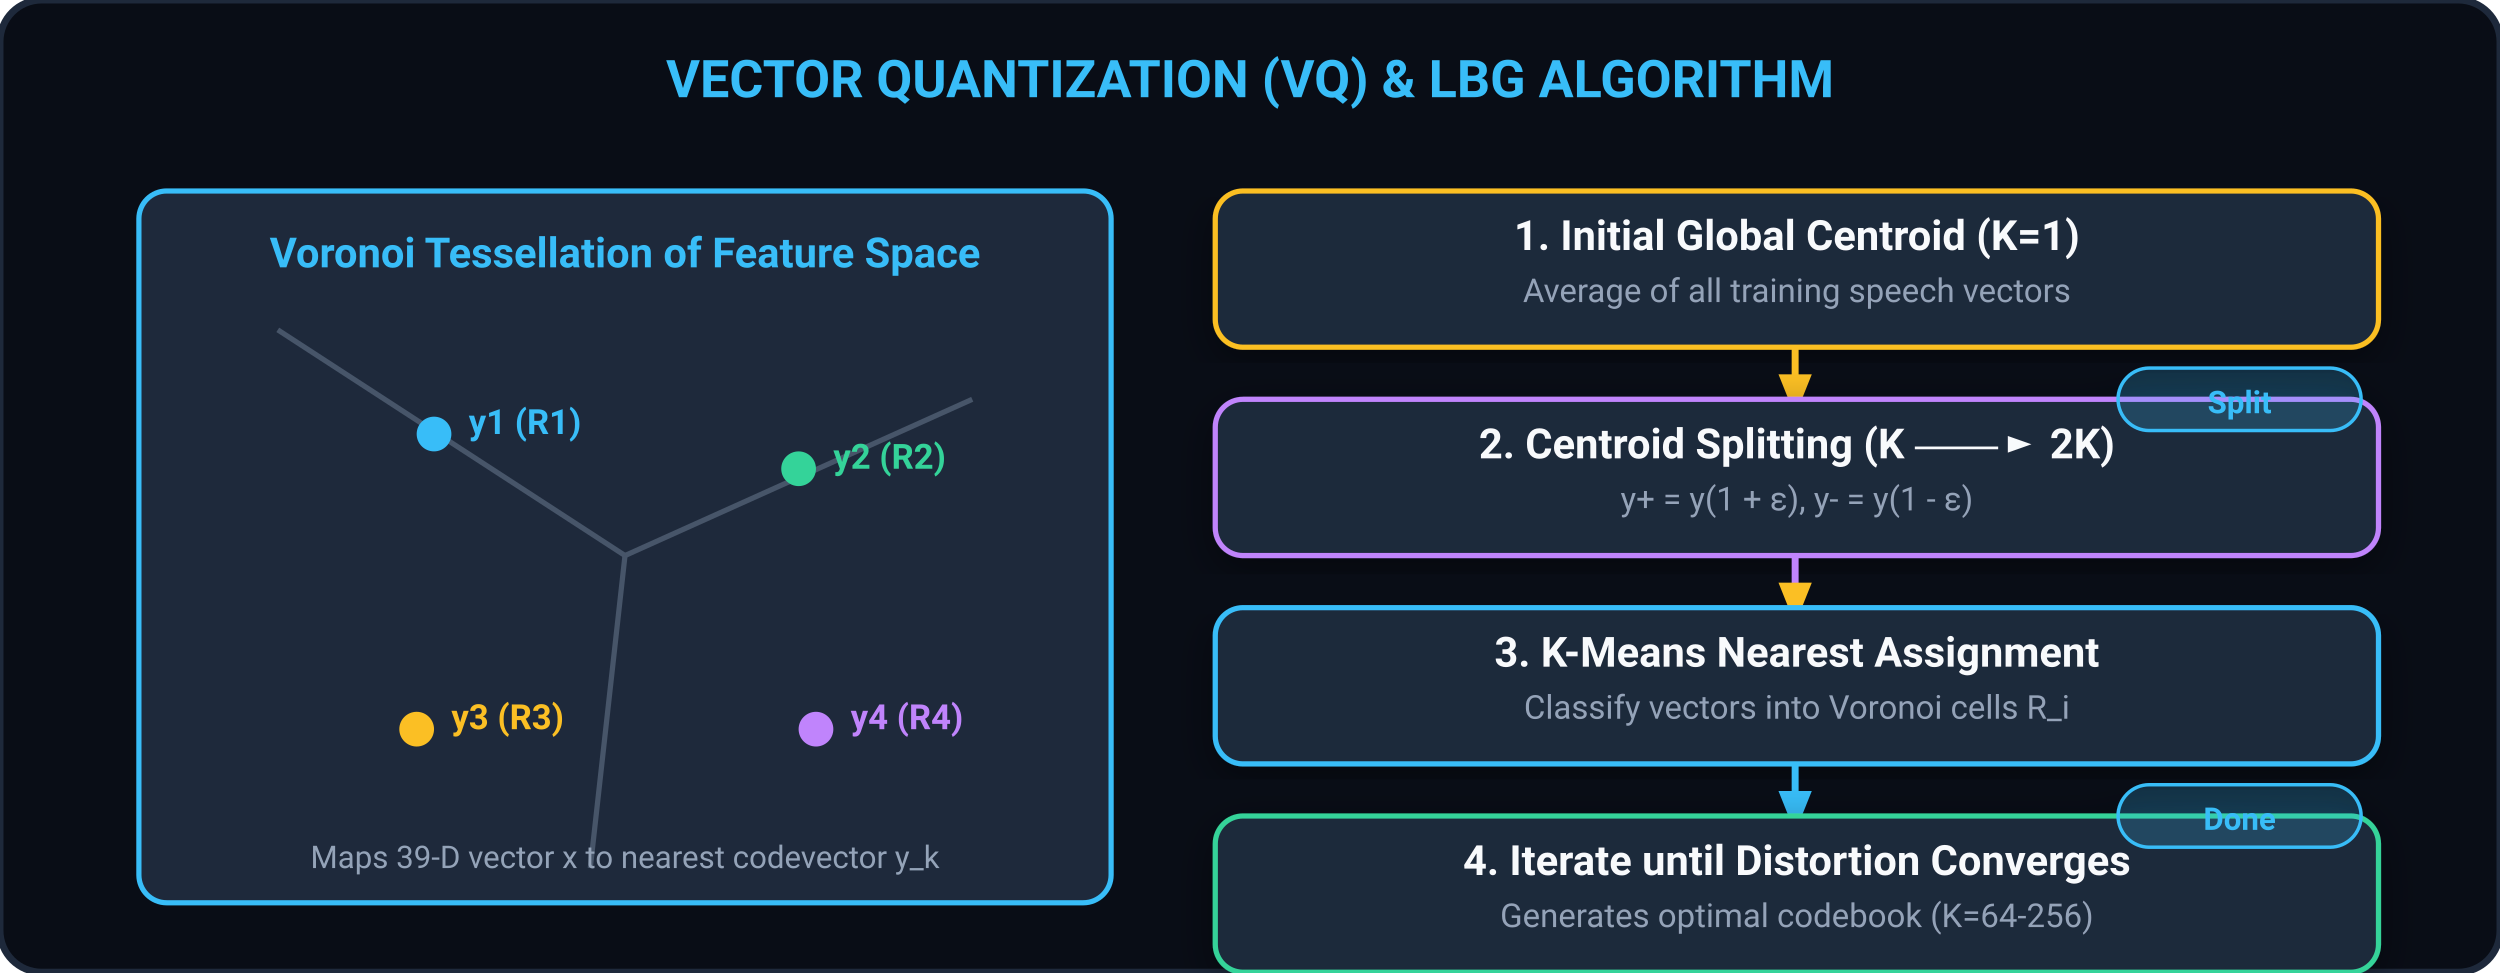
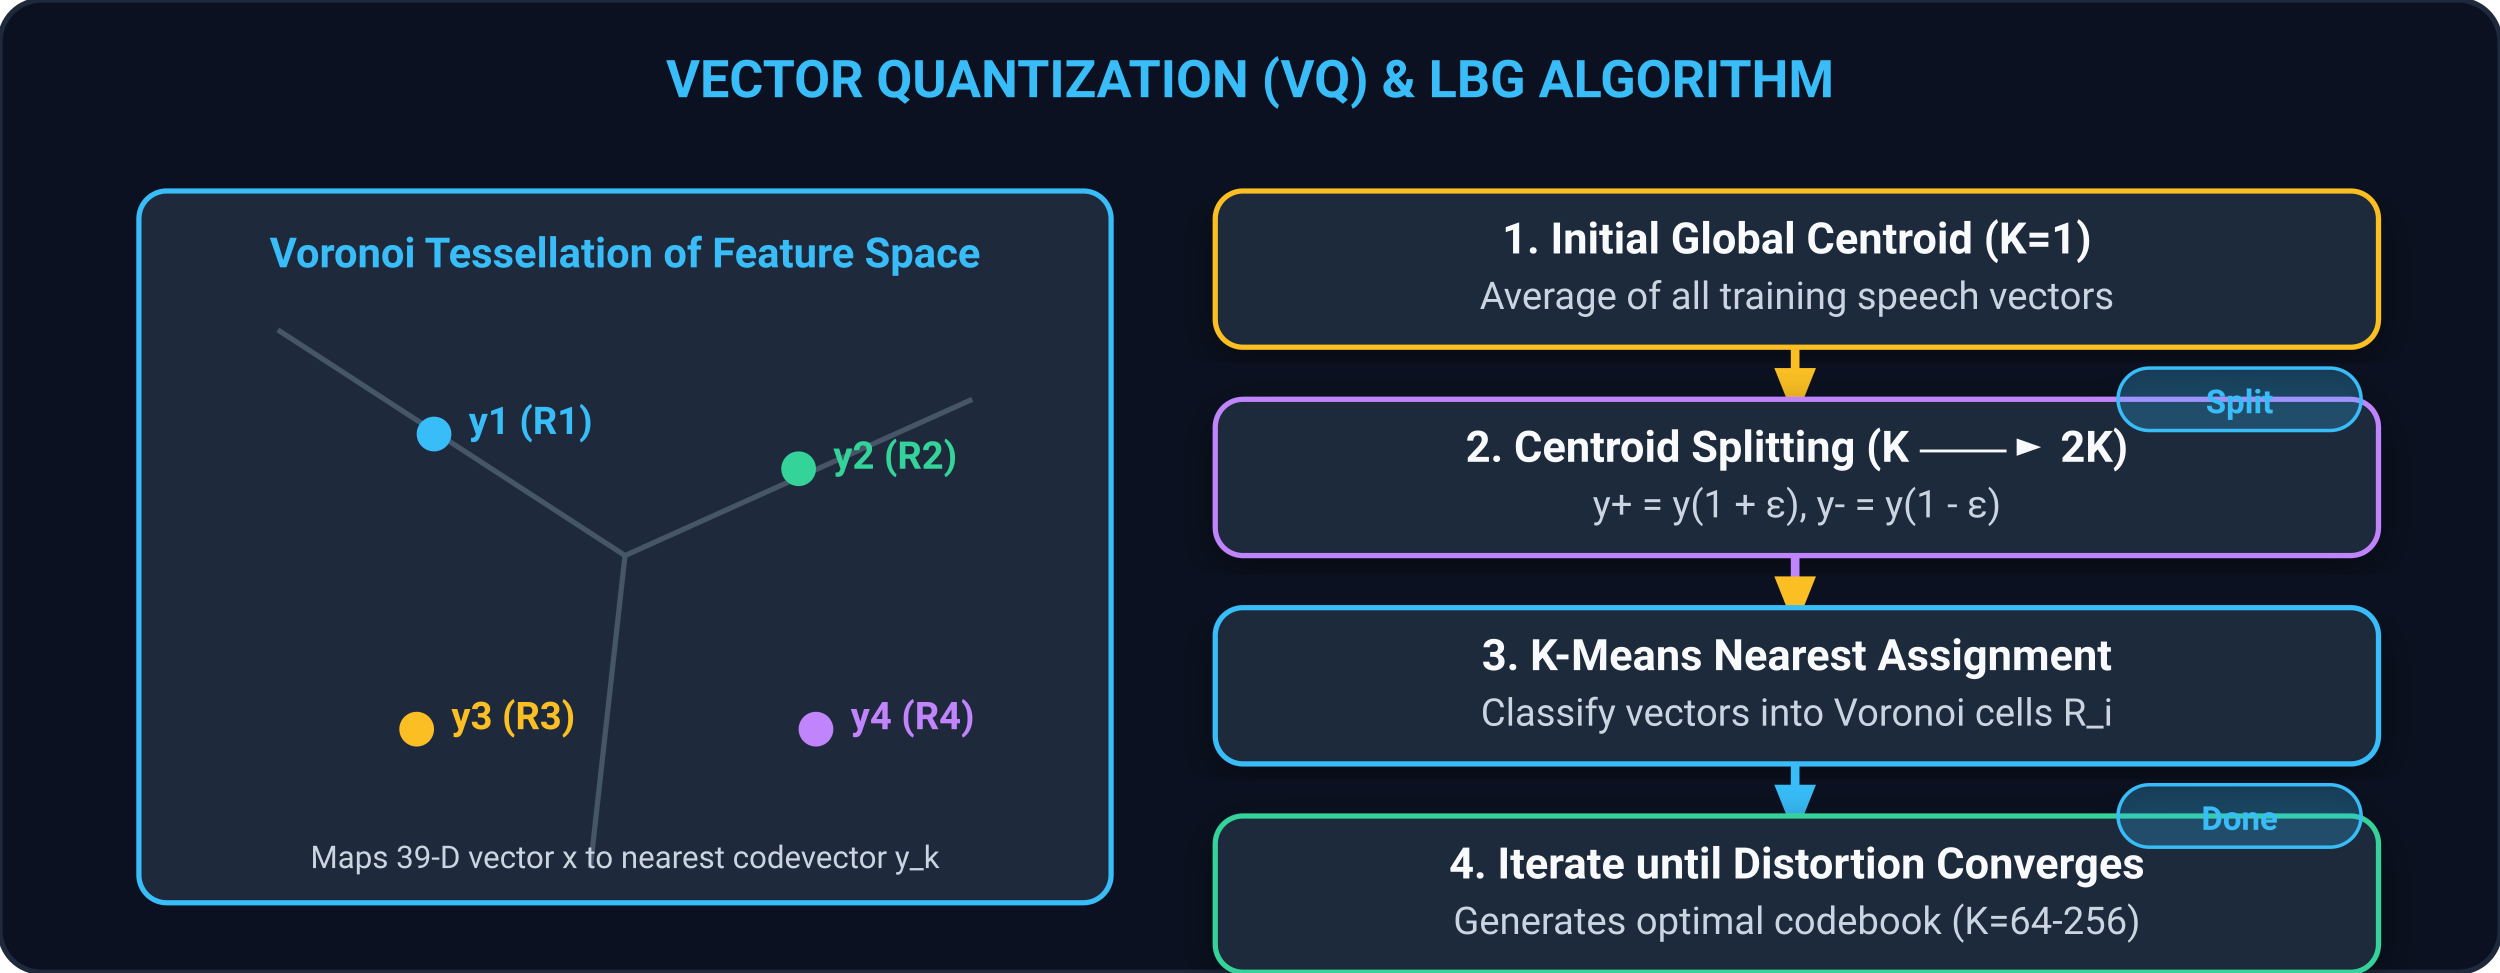
- <svg xmlns="http://www.w3.org/2000/svg" viewBox="0 0 720 280" width="100%" height="280" style="max-width: 720px; height: auto; display: block; margin: 0 auto; font-family: -apple-system, BlinkMacSystemFont, 'Segoe UI', Roboto, Helvetica, Arial, sans-serif;">
+ <svg xmlns="http://www.w3.org/2000/svg" viewBox="0 0 720 280" width="100%" height="auto" class="flowchart-svg" style="max-width: 720px; min-width: 580px; height: auto; display: block; margin: 0 auto; font-family: -apple-system, BlinkMacSystemFont, 'Segoe UI', Roboto, Helvetica, Arial, sans-serif;">
  <defs>
    <linearGradient id="gradCard" x1="0%" y1="0%" x2="100%" y2="100%">
      <stop offset="0%" stop-color="#1e293b" />
      <stop offset="100%" stop-color="#0f172a" />
    </linearGradient>
    <linearGradient id="gradCyan" x1="0%" y1="0%" x2="100%" y2="100%">
      <stop offset="0%" stop-color="#38bdf8" />
      <stop offset="100%" stop-color="#0284c7" />
    </linearGradient>
    <linearGradient id="gradEmerald" x1="0%" y1="0%" x2="100%" y2="100%">
      <stop offset="0%" stop-color="#34d399" />
      <stop offset="100%" stop-color="#059669" />
    </linearGradient>
    <linearGradient id="gradAmber" x1="0%" y1="0%" x2="100%" y2="100%">
      <stop offset="0%" stop-color="#fbbf24" />
      <stop offset="100%" stop-color="#d97706" />
    </linearGradient>
    <linearGradient id="gradPurple" x1="0%" y1="0%" x2="100%" y2="100%">
      <stop offset="0%" stop-color="#c084fc" />
      <stop offset="100%" stop-color="#9333ea" />
    </linearGradient>
    <linearGradient id="gradRose" x1="0%" y1="0%" x2="100%" y2="100%">
      <stop offset="0%" stop-color="#fb7185" />
      <stop offset="100%" stop-color="#e11d48" />
    </linearGradient>
    <filter id="shadow" x="-5%" y="-5%" width="110%" height="115%">
      <feDropShadow dx="0" dy="4" stdDeviation="6" flood-color="#000000" flood-opacity="0.4" />
    </filter>
    <marker id="arrCyan" viewBox="0 0 10 10" refX="6" refY="5" markerWidth="6" markerHeight="6" orient="auto-start-reverse">
      <path d="M 0 1 L 10 5 L 0 9 z" fill="#38bdf8" />
    </marker>
    <marker id="arrEmerald" viewBox="0 0 10 10" refX="6" refY="5" markerWidth="6" markerHeight="6" orient="auto-start-reverse">
      <path d="M 0 1 L 10 5 L 0 9 z" fill="#34d399" />
    </marker>
    <marker id="arrAmber" viewBox="0 0 10 10" refX="6" refY="5" markerWidth="6" markerHeight="6" orient="auto-start-reverse">
      <path d="M 0 1 L 10 5 L 0 9 z" fill="#fbbf24" />
    </marker>
  </defs>
-   <rect width="720" height="280" rx="12" fill="#090d16" stroke="#1e293b" stroke-width="2" />
+   <rect width="720" height="280" rx="12" fill="#0b1120" stroke="#1e293b" stroke-width="1.5" />
  <text x="360" y="28" font-size="15" font-weight="bold" fill="#38bdf8" text-anchor="middle">VECTOR QUANTIZATION (VQ) &amp; LBG ALGORITHM</text>
  <g transform="translate(40, 55)">
    <rect width="280" height="205" rx="8" fill="#1e293b" stroke="#38bdf8" stroke-width="1.5" />
    <text x="140" y="22" font-size="12" font-weight="bold" fill="#38bdf8" text-anchor="middle">Voronoi Tessellation of Feature Space</text>
    <line x1="40" y1="40" x2="140" y2="105" stroke="#475569" stroke-width="1.5" />
    <line x1="140" y1="105" x2="240" y2="60" stroke="#475569" stroke-width="1.5" />
    <line x1="140" y1="105" x2="130" y2="195" stroke="#475569" stroke-width="1.5" />
    <circle cx="85" cy="70" r="5" fill="#38bdf8" />
-     <text x="95" y="70" font-size="10" fill="#38bdf8" font-weight="bold">y1 (R1)</text>
+     <text x="95" y="70" font-size="11" fill="#38bdf8" font-weight="bold">y1 (R1)</text>
    <circle cx="190" cy="80" r="5" fill="#34d399" />
-     <text x="200" y="80" font-size="10" fill="#34d399" font-weight="bold">y2 (R2)</text>
+     <text x="200" y="80" font-size="11" fill="#34d399" font-weight="bold">y2 (R2)</text>
    <circle cx="80" cy="155" r="5" fill="#fbbf24" />
-     <text x="90" y="155" font-size="10" fill="#fbbf24" font-weight="bold">y3 (R3)</text>
+     <text x="90" y="155" font-size="11" fill="#fbbf24" font-weight="bold">y3 (R3)</text>
    <circle cx="195" cy="155" r="5" fill="#c084fc" />
-     <text x="205" y="155" font-size="10" fill="#c084fc" font-weight="bold">y4 (R4)</text>
-     <text x="140" y="195" font-size="9" fill="#94a3b8" text-anchor="middle">Maps 39-D vector x to nearest codevector y_k</text>
+     <text x="205" y="155" font-size="11" fill="#c084fc" font-weight="bold">y4 (R4)</text>
+     <text x="140" y="195" font-size="9" fill="#cbd5e1" text-anchor="middle">Maps 39-D vector x to nearest codevector y_k</text>
  </g>
  <g filter="url(#shadow)">
    <rect x="350" y="55" width="335" height="45" rx="8" fill="#1e293b" stroke="#fbbf24" stroke-width="1.5" />
-     <text x="517.5" y="72" font-size="12" font-weight="bold" fill="#f8fafc" text-anchor="middle">1. Initial Global Centroid (K=1)</text>
-     <text font-size="9.5" fill="#94a3b8" text-anchor="middle">
-       <tspan x="517.5" y="87">Average of all training speech vectors</tspan>
+     <text x="517.5" y="73" font-size="12.5" font-weight="700" fill="#f8fafc" text-anchor="middle">1. Initial Global Centroid (K=1)</text>
+     <text font-size="11" fill="#cbd5e1" text-anchor="middle">
+       <tspan x="517.5" y="89">Average of all training speech vectors</tspan>
    </text>
  </g>
-   <line x1="517" y1="100" x2="517" y2="115" stroke="#fbbf24" stroke-width="2" marker-end="url(#arrAmber)" />
+   <line x1="517" y1="100" x2="517" y2="115" stroke="#fbbf24" stroke-width="2.5" marker-end="url(#arrAmber)" />
  <g filter="url(#shadow)">
    <rect x="350" y="115" width="335" height="45" rx="8" fill="#1e293b" stroke="#c084fc" stroke-width="1.5" />
-     <text x="517.5" y="132" font-size="12" font-weight="bold" fill="#f8fafc" text-anchor="middle">2. Centroid Splitting (K ──► 2K)</text>
-     <text font-size="9.5" fill="#94a3b8" text-anchor="middle">
-       <tspan x="517.5" y="147">y+ = y(1 + ε), y- = y(1 - ε)</tspan>
+     <text x="517.5" y="133" font-size="12.5" font-weight="700" fill="#f8fafc" text-anchor="middle">2. Centroid Splitting (K ──► 2K)</text>
+     <text font-size="11" fill="#cbd5e1" text-anchor="middle">
+       <tspan x="517.5" y="149">y+ = y(1 + ε), y- = y(1 - ε)</tspan>
    </text>
-     <rect x="610" y="106" width="70" height="18" rx="9" fill="#38bdf8" fill-opacity="0.2" stroke="#38bdf8" stroke-width="1" />
-     <text x="645" y="119" font-size="9" font-weight="bold" fill="#38bdf8" text-anchor="middle">Split</text>
+     <rect x="610" y="106" width="70" height="18" rx="9" fill="#38bdf8" fill-opacity="0.25" stroke="#38bdf8" stroke-width="1" />
+     <text x="645" y="119" font-size="9.5" font-weight="700" fill="#38bdf8" text-anchor="middle">Split</text>
  </g>
-   <line x1="517" y1="160" x2="517" y2="175" stroke="#c084fc" stroke-width="2" marker-end="url(#arrAmber)" />
+   <line x1="517" y1="160" x2="517" y2="175" stroke="#c084fc" stroke-width="2.5" marker-end="url(#arrAmber)" />
  <g filter="url(#shadow)">
    <rect x="350" y="175" width="335" height="45" rx="8" fill="#1e293b" stroke="#38bdf8" stroke-width="1.5" />
-     <text x="517.5" y="192" font-size="12" font-weight="bold" fill="#f8fafc" text-anchor="middle">3. K-Means Nearest Assignment</text>
-     <text font-size="9.5" fill="#94a3b8" text-anchor="middle">
-       <tspan x="517.5" y="207">Classify vectors into Voronoi cells R_i</tspan>
+     <text x="517.5" y="193" font-size="12.5" font-weight="700" fill="#f8fafc" text-anchor="middle">3. K-Means Nearest Assignment</text>
+     <text font-size="11" fill="#cbd5e1" text-anchor="middle">
+       <tspan x="517.5" y="209">Classify vectors into Voronoi cells R_i</tspan>
    </text>
  </g>
-   <line x1="517" y1="220" x2="517" y2="235" stroke="#38bdf8" stroke-width="2" marker-end="url(#arrCyan)" />
+   <line x1="517" y1="220" x2="517" y2="235" stroke="#38bdf8" stroke-width="2.5" marker-end="url(#arrCyan)" />
  <g filter="url(#shadow)">
    <rect x="350" y="235" width="335" height="45" rx="8" fill="#1e293b" stroke="#34d399" stroke-width="1.5" />
-     <text x="517.5" y="252" font-size="12" font-weight="bold" fill="#f8fafc" text-anchor="middle">4. Iterate until Distortion Converges</text>
-     <text font-size="9.5" fill="#94a3b8" text-anchor="middle">
-       <tspan x="517.5" y="267">Generates optimal codebook (K=64-256)</tspan>
+     <text x="517.5" y="253" font-size="12.5" font-weight="700" fill="#f8fafc" text-anchor="middle">4. Iterate until Distortion Converges</text>
+     <text font-size="11" fill="#cbd5e1" text-anchor="middle">
+       <tspan x="517.5" y="269">Generates optimal codebook (K=64-256)</tspan>
    </text>
-     <rect x="610" y="226" width="70" height="18" rx="9" fill="#38bdf8" fill-opacity="0.2" stroke="#38bdf8" stroke-width="1" />
-     <text x="645" y="239" font-size="9" font-weight="bold" fill="#38bdf8" text-anchor="middle">Done</text>
+     <rect x="610" y="226" width="70" height="18" rx="9" fill="#38bdf8" fill-opacity="0.25" stroke="#38bdf8" stroke-width="1" />
+     <text x="645" y="239" font-size="9.5" font-weight="700" fill="#38bdf8" text-anchor="middle">Done</text>
  </g>
</svg>
